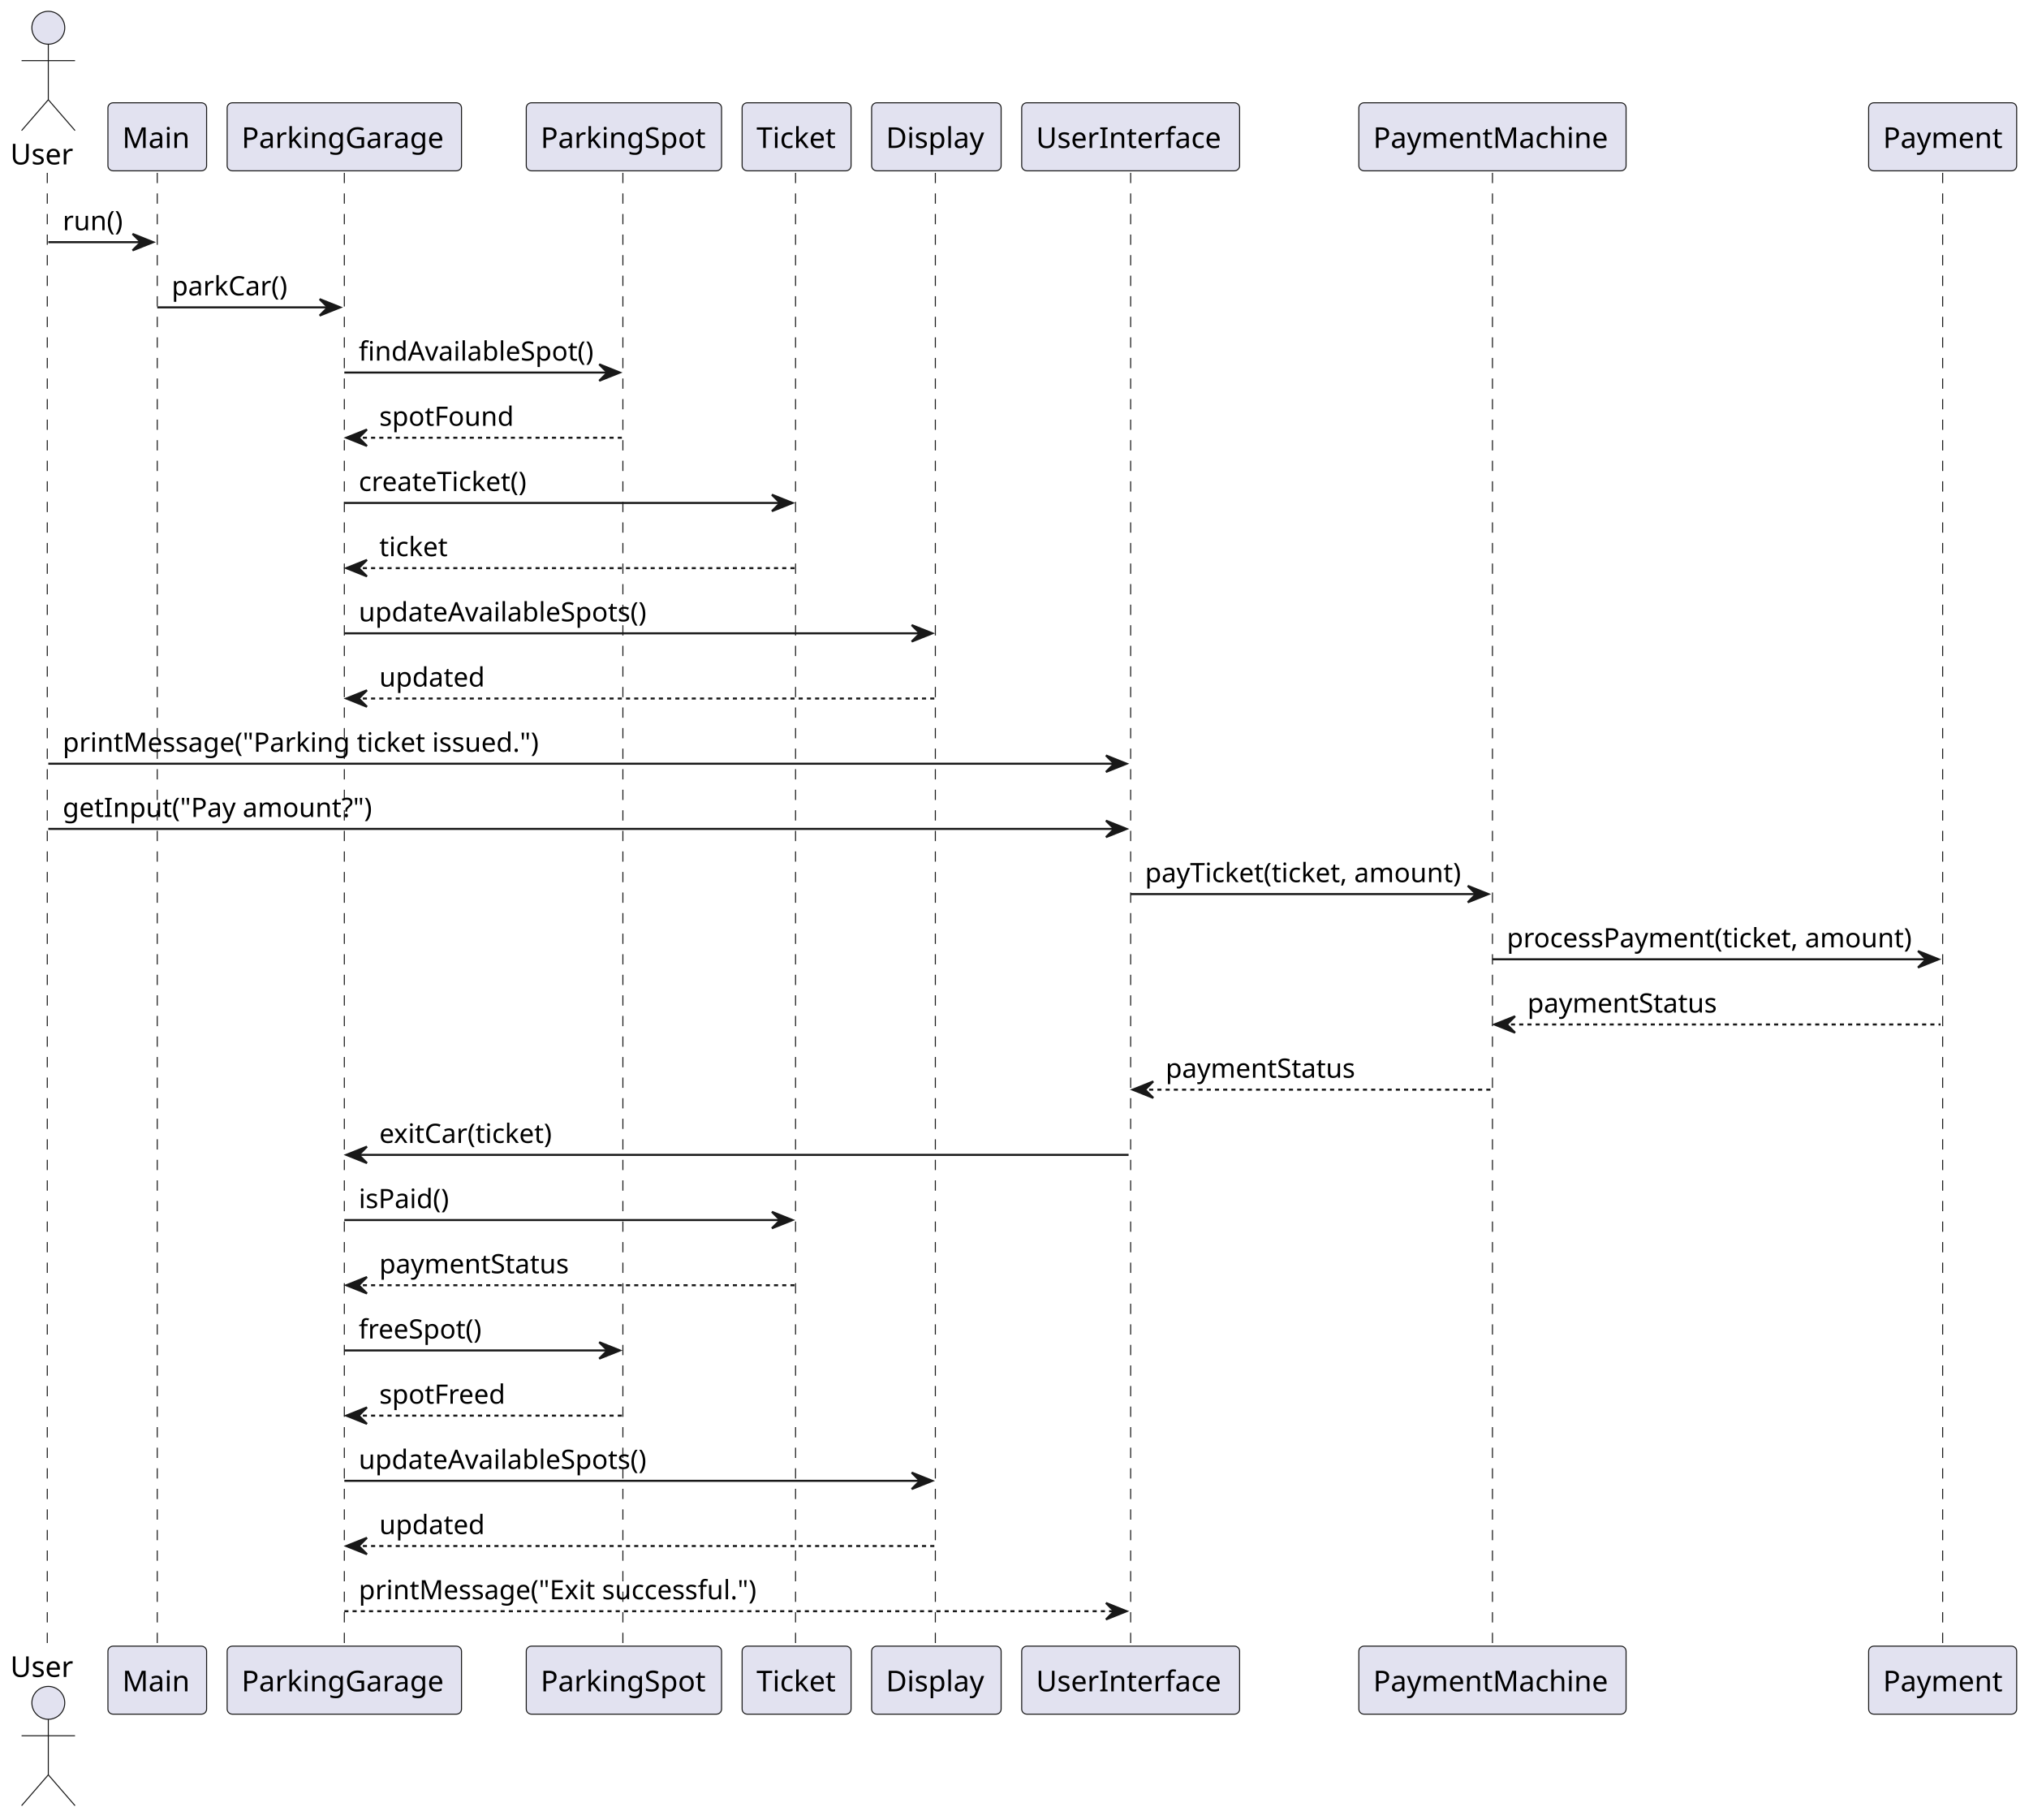
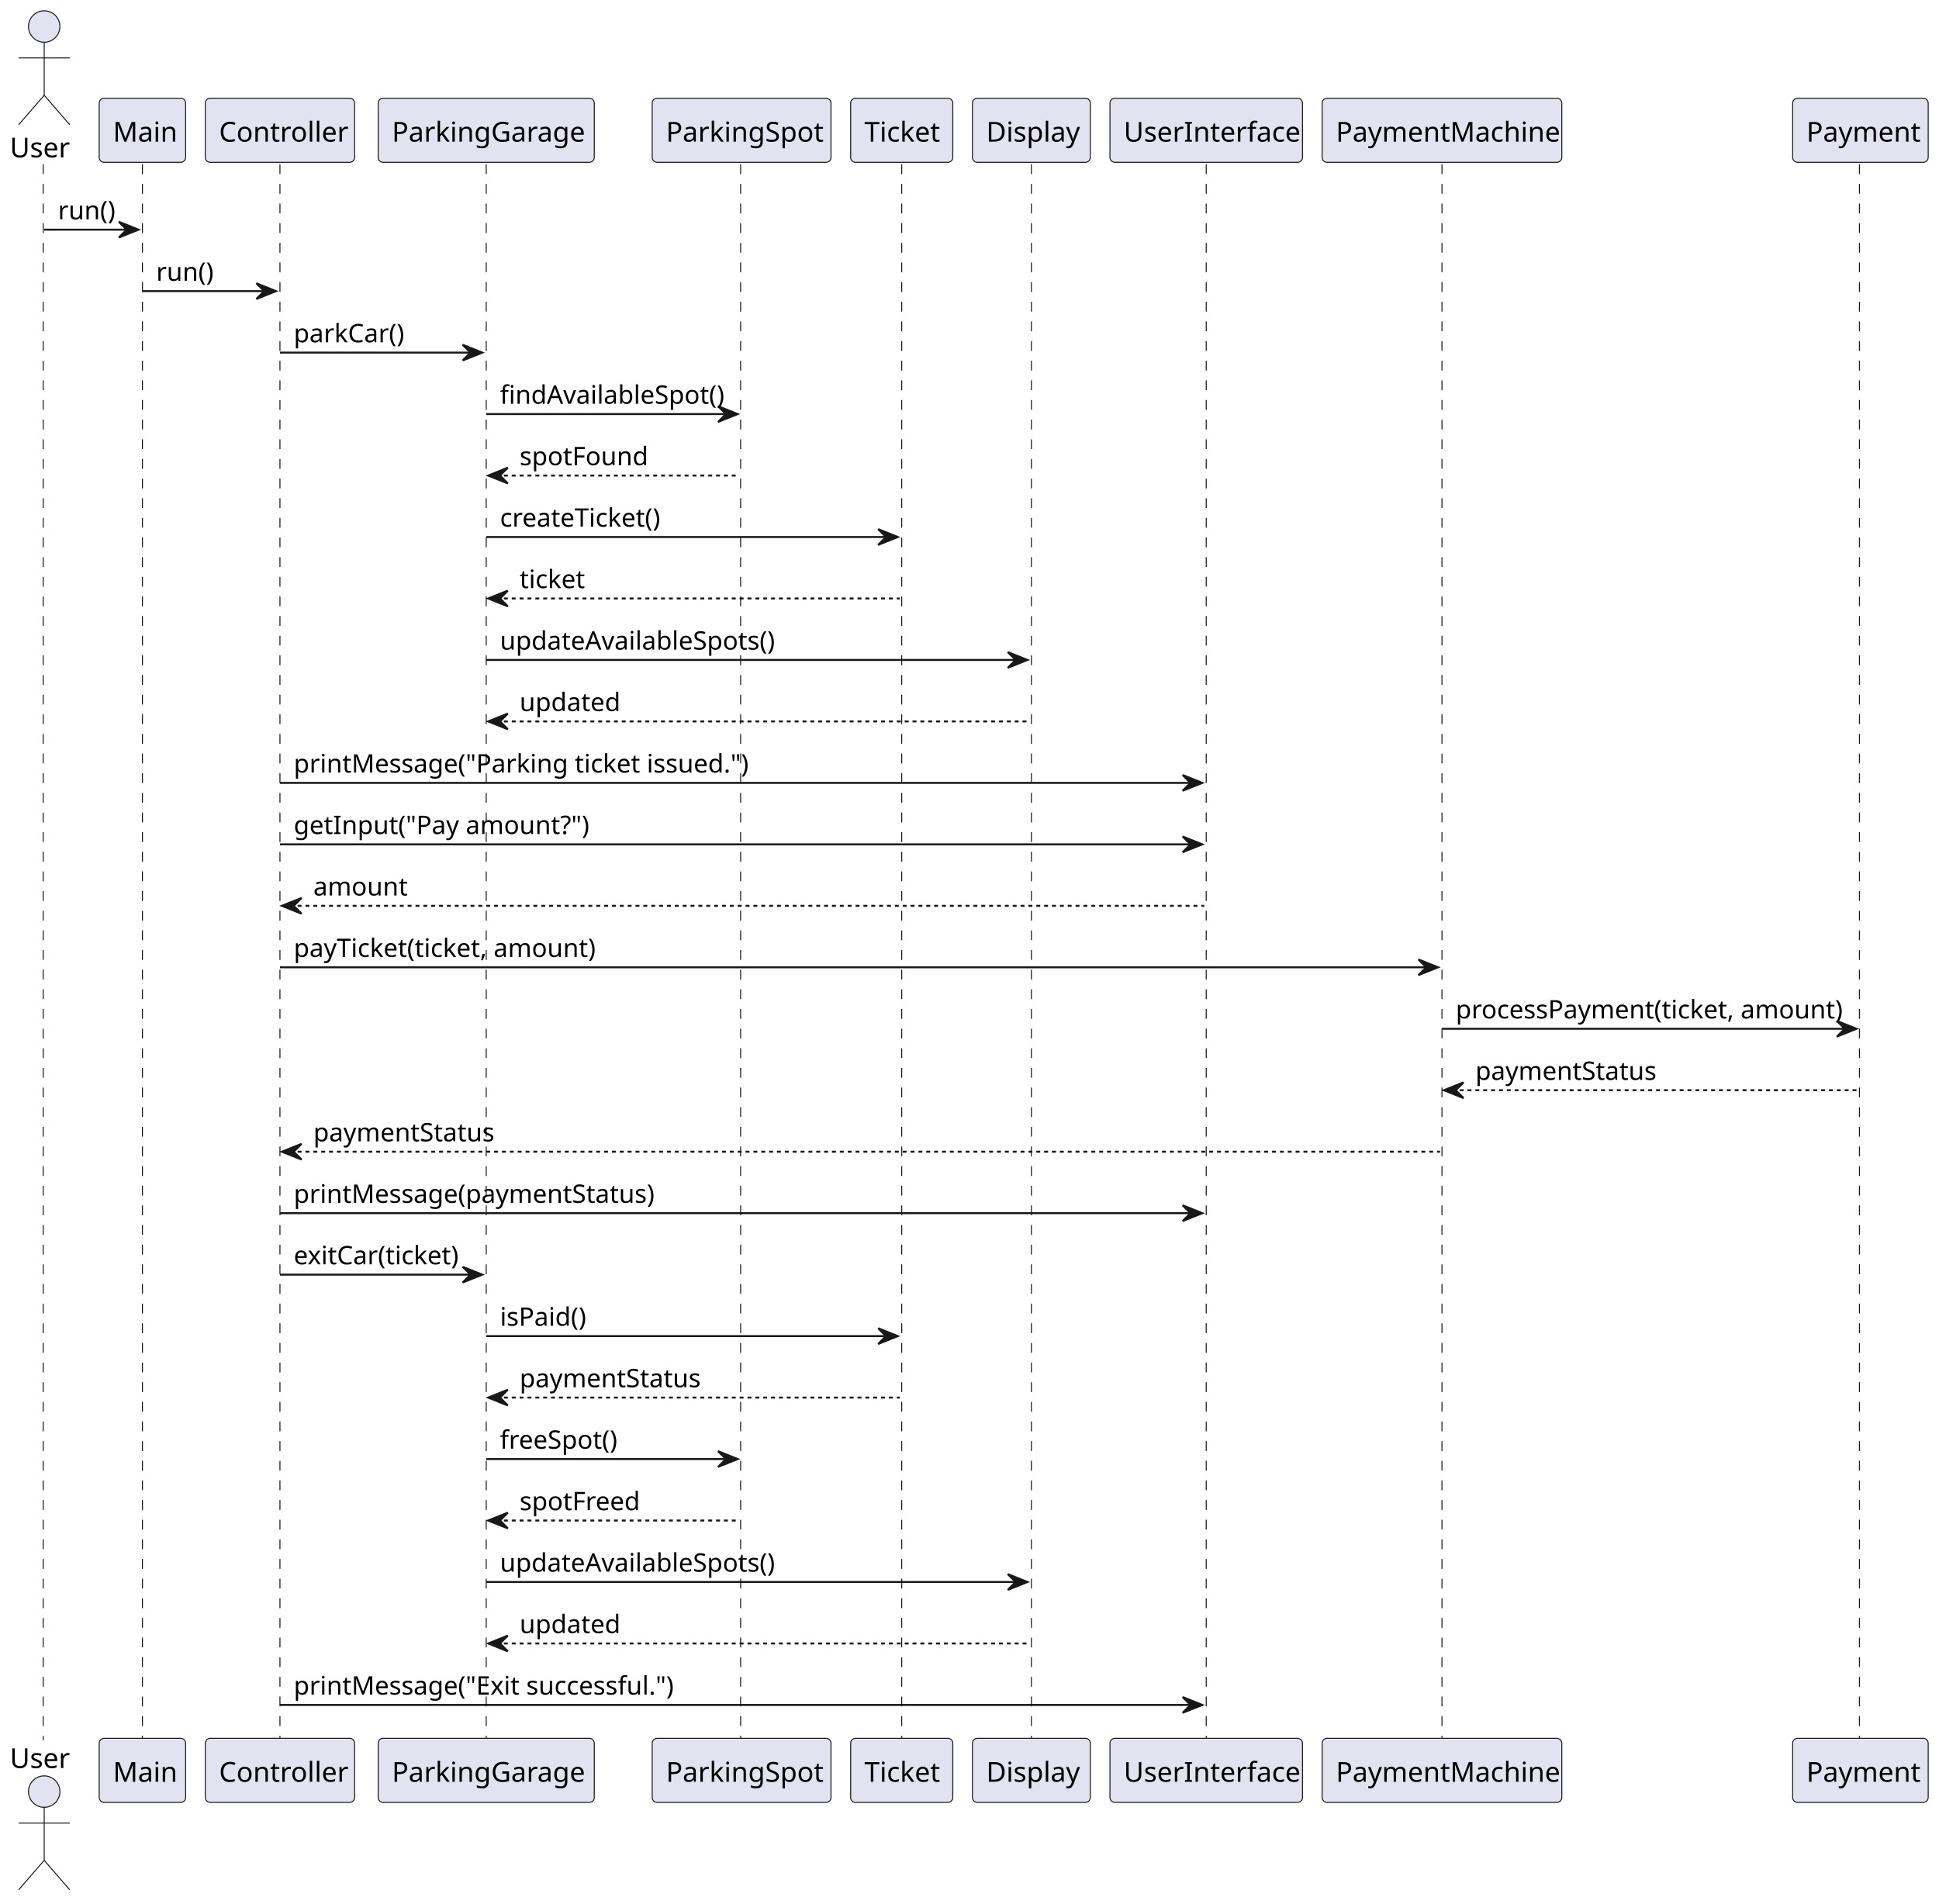
- <svg xmlns="http://www.w3.org/2000/svg" contentStyleType="text/css" height="885px" preserveAspectRatio="none" style="width:987px;height:885px;background:#FFFFFF;" version="1.1" viewBox="0 0 987 885" width="987px" zoomAndPan="magnify">
+ <svg xmlns="http://www.w3.org/2000/svg" contentStyleType="text/css" height="969px" preserveAspectRatio="none" style="width:987px;height:969px;background:#FFFFFF;" version="1.1" viewBox="0 0 987 969" width="987px" zoomAndPan="magnify">
  <defs />
  <g>
-     <line style="stroke:#181818;stroke-width:0.5;stroke-dasharray:5.0,5.0;" x1="23" x2="23" y1="84.068" y2="801.6" />
-     <line style="stroke:#181818;stroke-width:0.5;stroke-dasharray:5.0,5.0;" x1="76.5" x2="76.5" y1="84.068" y2="801.6" />
-     <line style="stroke:#181818;stroke-width:0.5;stroke-dasharray:5.0,5.0;" x1="167.5" x2="167.5" y1="84.068" y2="801.6" />
-     <line style="stroke:#181818;stroke-width:0.5;stroke-dasharray:5.0,5.0;" x1="303" x2="303" y1="84.068" y2="801.6" />
-     <line style="stroke:#181818;stroke-width:0.5;stroke-dasharray:5.0,5.0;" x1="387" x2="387" y1="84.068" y2="801.6" />
-     <line style="stroke:#181818;stroke-width:0.5;stroke-dasharray:5.0,5.0;" x1="455" x2="455" y1="84.068" y2="801.6" />
-     <line style="stroke:#181818;stroke-width:0.5;stroke-dasharray:5.0,5.0;" x1="550" x2="550" y1="84.068" y2="801.6" />
-     <line style="stroke:#181818;stroke-width:0.5;stroke-dasharray:5.0,5.0;" x1="726" x2="726" y1="84.068" y2="801.6" />
-     <line style="stroke:#181818;stroke-width:0.5;stroke-dasharray:5.0,5.0;" x1="945" x2="945" y1="84.068" y2="801.6" />
-     <text fill="#000000" font-family="sans-serif" font-size="14" lengthAdjust="spacing" textLength="31" x="5" y="79.966">User</text>
-     <ellipse cx="23.5" cy="13.5" fill="#E2E2F0" rx="8" ry="8" style="stroke:#181818;stroke-width:0.5;" />
-     <path d="M23.5,21.5 L23.5,48.5 M10.5,29.5 L36.5,29.5 M23.5,48.5 L10.5,63.5 M23.5,48.5 L36.5,63.5 " fill="none" style="stroke:#181818;stroke-width:0.5;" />
-     <text fill="#000000" font-family="sans-serif" font-size="14" lengthAdjust="spacing" textLength="31" x="5" y="815.566">User</text>
-     <ellipse cx="23.5" cy="828.168" fill="#E2E2F0" rx="8" ry="8" style="stroke:#181818;stroke-width:0.5;" />
-     <path d="M23.5,836.168 L23.5,863.168 M10.5,844.168 L36.5,844.168 M23.5,863.168 L10.5,878.168 M23.5,863.168 L36.5,878.168 " fill="none" style="stroke:#181818;stroke-width:0.5;" />
-     <rect fill="#E2E2F0" height="33.068" rx="2.5" ry="2.5" style="stroke:#181818;stroke-width:0.5;" width="48" x="52.5" y="50" />
-     <text fill="#000000" font-family="sans-serif" font-size="14" lengthAdjust="spacing" textLength="34" x="59.5" y="71.966">Main</text>
-     <rect fill="#E2E2F0" height="33.068" rx="2.5" ry="2.5" style="stroke:#181818;stroke-width:0.5;" width="48" x="52.5" y="800.6" />
-     <text fill="#000000" font-family="sans-serif" font-size="14" lengthAdjust="spacing" textLength="34" x="59.5" y="822.566">Main</text>
-     <rect fill="#E2E2F0" height="33.068" rx="2.5" ry="2.5" style="stroke:#181818;stroke-width:0.5;" width="114" x="110.5" y="50" />
-     <text fill="#000000" font-family="sans-serif" font-size="14" lengthAdjust="spacing" textLength="100" x="117.5" y="71.966">ParkingGarage</text>
-     <rect fill="#E2E2F0" height="33.068" rx="2.5" ry="2.5" style="stroke:#181818;stroke-width:0.5;" width="114" x="110.5" y="800.6" />
-     <text fill="#000000" font-family="sans-serif" font-size="14" lengthAdjust="spacing" textLength="100" x="117.5" y="822.566">ParkingGarage</text>
-     <rect fill="#E2E2F0" height="33.068" rx="2.5" ry="2.5" style="stroke:#181818;stroke-width:0.5;" width="95" x="256" y="50" />
-     <text fill="#000000" font-family="sans-serif" font-size="14" lengthAdjust="spacing" textLength="81" x="263" y="71.966">ParkingSpot</text>
-     <rect fill="#E2E2F0" height="33.068" rx="2.5" ry="2.5" style="stroke:#181818;stroke-width:0.5;" width="95" x="256" y="800.6" />
-     <text fill="#000000" font-family="sans-serif" font-size="14" lengthAdjust="spacing" textLength="81" x="263" y="822.566">ParkingSpot</text>
-     <rect fill="#E2E2F0" height="33.068" rx="2.5" ry="2.5" style="stroke:#181818;stroke-width:0.5;" width="53" x="361" y="50" />
-     <text fill="#000000" font-family="sans-serif" font-size="14" lengthAdjust="spacing" textLength="39" x="368" y="71.966">Ticket</text>
-     <rect fill="#E2E2F0" height="33.068" rx="2.5" ry="2.5" style="stroke:#181818;stroke-width:0.5;" width="53" x="361" y="800.6" />
-     <text fill="#000000" font-family="sans-serif" font-size="14" lengthAdjust="spacing" textLength="39" x="368" y="822.566">Ticket</text>
-     <rect fill="#E2E2F0" height="33.068" rx="2.5" ry="2.5" style="stroke:#181818;stroke-width:0.5;" width="63" x="424" y="50" />
-     <text fill="#000000" font-family="sans-serif" font-size="14" lengthAdjust="spacing" textLength="49" x="431" y="71.966">Display</text>
-     <rect fill="#E2E2F0" height="33.068" rx="2.5" ry="2.5" style="stroke:#181818;stroke-width:0.5;" width="63" x="424" y="800.6" />
-     <text fill="#000000" font-family="sans-serif" font-size="14" lengthAdjust="spacing" textLength="49" x="431" y="822.566">Display</text>
-     <rect fill="#E2E2F0" height="33.068" rx="2.5" ry="2.5" style="stroke:#181818;stroke-width:0.5;" width="106" x="497" y="50" />
-     <text fill="#000000" font-family="sans-serif" font-size="14" lengthAdjust="spacing" textLength="92" x="504" y="71.966">UserInterface</text>
-     <rect fill="#E2E2F0" height="33.068" rx="2.5" ry="2.5" style="stroke:#181818;stroke-width:0.5;" width="106" x="497" y="800.6" />
-     <text fill="#000000" font-family="sans-serif" font-size="14" lengthAdjust="spacing" textLength="92" x="504" y="822.566">UserInterface</text>
-     <rect fill="#E2E2F0" height="33.068" rx="2.5" ry="2.5" style="stroke:#181818;stroke-width:0.5;" width="130" x="661" y="50" />
-     <text fill="#000000" font-family="sans-serif" font-size="14" lengthAdjust="spacing" textLength="116" x="668" y="71.966">PaymentMachine</text>
-     <rect fill="#E2E2F0" height="33.068" rx="2.5" ry="2.5" style="stroke:#181818;stroke-width:0.5;" width="130" x="661" y="800.6" />
-     <text fill="#000000" font-family="sans-serif" font-size="14" lengthAdjust="spacing" textLength="116" x="668" y="822.566">PaymentMachine</text>
-     <rect fill="#E2E2F0" height="33.068" rx="2.5" ry="2.5" style="stroke:#181818;stroke-width:0.5;" width="72" x="909" y="50" />
-     <text fill="#000000" font-family="sans-serif" font-size="14" lengthAdjust="spacing" textLength="58" x="916" y="71.966">Payment</text>
-     <rect fill="#E2E2F0" height="33.068" rx="2.5" ry="2.5" style="stroke:#181818;stroke-width:0.5;" width="72" x="909" y="800.6" />
-     <text fill="#000000" font-family="sans-serif" font-size="14" lengthAdjust="spacing" textLength="58" x="916" y="822.566">Payment</text>
-     <polygon fill="#181818" points="64.5,113.774,74.5,117.774,64.5,121.774,68.5,117.774" style="stroke:#181818;stroke-width:1.0;" />
-     <line style="stroke:#181818;stroke-width:1.0;" x1="23.5" x2="70.5" y1="117.774" y2="117.774" />
-     <text fill="#000000" font-family="sans-serif" font-size="13" lengthAdjust="spacing" textLength="29" x="30.5" y="111.965">run()</text>
-     <polygon fill="#181818" points="155.5,145.48,165.5,149.48,155.5,153.48,159.5,149.48" style="stroke:#181818;stroke-width:1.0;" />
-     <line style="stroke:#181818;stroke-width:1.0;" x1="76.5" x2="161.5" y1="149.48" y2="149.48" />
-     <text fill="#000000" font-family="sans-serif" font-size="13" lengthAdjust="spacing" textLength="55" x="83.5" y="143.671">parkCar()</text>
-     <polygon fill="#181818" points="291.5,177.186,301.5,181.186,291.5,185.186,295.5,181.186" style="stroke:#181818;stroke-width:1.0;" />
-     <line style="stroke:#181818;stroke-width:1.0;" x1="167.5" x2="297.5" y1="181.186" y2="181.186" />
-     <text fill="#000000" font-family="sans-serif" font-size="13" lengthAdjust="spacing" textLength="112" x="174.5" y="175.377">findAvailableSpot()</text>
-     <polygon fill="#181818" points="178.5,208.892,168.5,212.892,178.5,216.892,174.5,212.892" style="stroke:#181818;stroke-width:1.0;" />
-     <line style="stroke:#181818;stroke-width:1.0;stroke-dasharray:2.0,2.0;" x1="172.5" x2="302.5" y1="212.892" y2="212.892" />
-     <text fill="#000000" font-family="sans-serif" font-size="13" lengthAdjust="spacing" textLength="66" x="184.5" y="207.083">spotFound</text>
-     <polygon fill="#181818" points="375.5,240.598,385.5,244.598,375.5,248.598,379.5,244.598" style="stroke:#181818;stroke-width:1.0;" />
-     <line style="stroke:#181818;stroke-width:1.0;" x1="167.5" x2="381.5" y1="244.598" y2="244.598" />
-     <text fill="#000000" font-family="sans-serif" font-size="13" lengthAdjust="spacing" textLength="80" x="174.5" y="238.789">createTicket()</text>
-     <polygon fill="#181818" points="178.5,272.304,168.5,276.304,178.5,280.304,174.5,276.304" style="stroke:#181818;stroke-width:1.0;" />
-     <line style="stroke:#181818;stroke-width:1.0;stroke-dasharray:2.0,2.0;" x1="172.5" x2="386.5" y1="276.304" y2="276.304" />
-     <text fill="#000000" font-family="sans-serif" font-size="13" lengthAdjust="spacing" textLength="33" x="184.5" y="270.495">ticket</text>
-     <polygon fill="#181818" points="443.5,304.01,453.5,308.01,443.5,312.01,447.5,308.01" style="stroke:#181818;stroke-width:1.0;" />
-     <line style="stroke:#181818;stroke-width:1.0;" x1="167.5" x2="449.5" y1="308.01" y2="308.01" />
-     <text fill="#000000" font-family="sans-serif" font-size="13" lengthAdjust="spacing" textLength="138" x="174.5" y="302.201">updateAvailableSpots()</text>
-     <polygon fill="#181818" points="178.5,335.716,168.5,339.716,178.5,343.716,174.5,339.716" style="stroke:#181818;stroke-width:1.0;" />
-     <line style="stroke:#181818;stroke-width:1.0;stroke-dasharray:2.0,2.0;" x1="172.5" x2="454.5" y1="339.716" y2="339.716" />
-     <text fill="#000000" font-family="sans-serif" font-size="13" lengthAdjust="spacing" textLength="51" x="184.5" y="333.907">updated</text>
-     <polygon fill="#181818" points="538,367.422,548,371.422,538,375.422,542,371.422" style="stroke:#181818;stroke-width:1.0;" />
-     <line style="stroke:#181818;stroke-width:1.0;" x1="23.5" x2="544" y1="371.422" y2="371.422" />
-     <text fill="#000000" font-family="sans-serif" font-size="13" lengthAdjust="spacing" textLength="226" x="30.5" y="365.613">printMessage("Parking ticket issued.")</text>
-     <polygon fill="#181818" points="538,399.128,548,403.128,538,407.128,542,403.128" style="stroke:#181818;stroke-width:1.0;" />
-     <line style="stroke:#181818;stroke-width:1.0;" x1="23.5" x2="544" y1="403.128" y2="403.128" />
-     <text fill="#000000" font-family="sans-serif" font-size="13" lengthAdjust="spacing" textLength="150" x="30.5" y="397.319">getInput("Pay amount?")</text>
-     <polygon fill="#181818" points="714,430.834,724,434.834,714,438.834,718,434.834" style="stroke:#181818;stroke-width:1.0;" />
-     <line style="stroke:#181818;stroke-width:1.0;" x1="550" x2="720" y1="434.834" y2="434.834" />
-     <text fill="#000000" font-family="sans-serif" font-size="13" lengthAdjust="spacing" textLength="152" x="557" y="429.025">payTicket(ticket, amount)</text>
-     <polygon fill="#181818" points="933,462.54,943,466.54,933,470.54,937,466.54" style="stroke:#181818;stroke-width:1.0;" />
-     <line style="stroke:#181818;stroke-width:1.0;" x1="726" x2="939" y1="466.54" y2="466.54" />
-     <text fill="#000000" font-family="sans-serif" font-size="13" lengthAdjust="spacing" textLength="195" x="733" y="460.731">processPayment(ticket, amount)</text>
-     <polygon fill="#181818" points="737,494.246,727,498.246,737,502.246,733,498.246" style="stroke:#181818;stroke-width:1.0;" />
-     <line style="stroke:#181818;stroke-width:1.0;stroke-dasharray:2.0,2.0;" x1="731" x2="944" y1="498.246" y2="498.246" />
-     <text fill="#000000" font-family="sans-serif" font-size="13" lengthAdjust="spacing" textLength="92" x="743" y="492.437">paymentStatus</text>
-     <polygon fill="#181818" points="561,525.952,551,529.952,561,533.952,557,529.952" style="stroke:#181818;stroke-width:1.0;" />
-     <line style="stroke:#181818;stroke-width:1.0;stroke-dasharray:2.0,2.0;" x1="555" x2="725" y1="529.952" y2="529.952" />
-     <text fill="#000000" font-family="sans-serif" font-size="13" lengthAdjust="spacing" textLength="92" x="567" y="524.143">paymentStatus</text>
-     <polygon fill="#181818" points="178.5,557.658,168.5,561.658,178.5,565.658,174.5,561.658" style="stroke:#181818;stroke-width:1.0;" />
-     <line style="stroke:#181818;stroke-width:1.0;" x1="172.5" x2="549" y1="561.658" y2="561.658" />
-     <text fill="#000000" font-family="sans-serif" font-size="13" lengthAdjust="spacing" textLength="83" x="184.5" y="555.849">exitCar(ticket)</text>
-     <polygon fill="#181818" points="375.5,589.364,385.5,593.364,375.5,597.364,379.5,593.364" style="stroke:#181818;stroke-width:1.0;" />
-     <line style="stroke:#181818;stroke-width:1.0;" x1="167.5" x2="381.5" y1="593.364" y2="593.364" />
-     <text fill="#000000" font-family="sans-serif" font-size="13" lengthAdjust="spacing" textLength="43" x="174.5" y="587.555">isPaid()</text>
-     <polygon fill="#181818" points="178.5,621.07,168.5,625.07,178.5,629.07,174.5,625.07" style="stroke:#181818;stroke-width:1.0;" />
-     <line style="stroke:#181818;stroke-width:1.0;stroke-dasharray:2.0,2.0;" x1="172.5" x2="386.5" y1="625.07" y2="625.07" />
-     <text fill="#000000" font-family="sans-serif" font-size="13" lengthAdjust="spacing" textLength="92" x="184.5" y="619.261">paymentStatus</text>
-     <polygon fill="#181818" points="291.5,652.776,301.5,656.776,291.5,660.776,295.5,656.776" style="stroke:#181818;stroke-width:1.0;" />
-     <line style="stroke:#181818;stroke-width:1.0;" x1="167.5" x2="297.5" y1="656.776" y2="656.776" />
-     <text fill="#000000" font-family="sans-serif" font-size="13" lengthAdjust="spacing" textLength="59" x="174.5" y="650.967">freeSpot()</text>
-     <polygon fill="#181818" points="178.5,684.482,168.5,688.482,178.5,692.482,174.5,688.482" style="stroke:#181818;stroke-width:1.0;" />
-     <line style="stroke:#181818;stroke-width:1.0;stroke-dasharray:2.0,2.0;" x1="172.5" x2="302.5" y1="688.482" y2="688.482" />
-     <text fill="#000000" font-family="sans-serif" font-size="13" lengthAdjust="spacing" textLength="61" x="184.5" y="682.673">spotFreed</text>
-     <polygon fill="#181818" points="443.5,716.188,453.5,720.188,443.5,724.188,447.5,720.188" style="stroke:#181818;stroke-width:1.0;" />
-     <line style="stroke:#181818;stroke-width:1.0;" x1="167.5" x2="449.5" y1="720.188" y2="720.188" />
-     <text fill="#000000" font-family="sans-serif" font-size="13" lengthAdjust="spacing" textLength="138" x="174.5" y="714.379">updateAvailableSpots()</text>
-     <polygon fill="#181818" points="178.5,747.894,168.5,751.894,178.5,755.894,174.5,751.894" style="stroke:#181818;stroke-width:1.0;" />
-     <line style="stroke:#181818;stroke-width:1.0;stroke-dasharray:2.0,2.0;" x1="172.5" x2="454.5" y1="751.894" y2="751.894" />
-     <text fill="#000000" font-family="sans-serif" font-size="13" lengthAdjust="spacing" textLength="51" x="184.5" y="746.085">updated</text>
-     <polygon fill="#181818" points="538,779.6,548,783.6,538,787.6,542,783.6" style="stroke:#181818;stroke-width:1.0;" />
-     <line style="stroke:#181818;stroke-width:1.0;stroke-dasharray:2.0,2.0;" x1="167.5" x2="544" y1="783.6" y2="783.6" />
-     <text fill="#000000" font-family="sans-serif" font-size="13" lengthAdjust="spacing" textLength="188" x="174.5" y="777.791">printMessage("Exit successful.")</text>
+     <line style="stroke:#181818;stroke-width:0.5;stroke-dasharray:5.0,5.0;" x1="22" x2="22" y1="83.621" y2="885.896" />
+     <line style="stroke:#181818;stroke-width:0.5;stroke-dasharray:5.0,5.0;" x1="72.5" x2="72.5" y1="83.621" y2="885.896" />
+     <line style="stroke:#181818;stroke-width:0.5;stroke-dasharray:5.0,5.0;" x1="142.5" x2="142.5" y1="83.621" y2="885.896" />
+     <line style="stroke:#181818;stroke-width:0.5;stroke-dasharray:5.0,5.0;" x1="247.5" x2="247.5" y1="83.621" y2="885.896" />
+     <line style="stroke:#181818;stroke-width:0.5;stroke-dasharray:5.0,5.0;" x1="377" x2="377" y1="83.621" y2="885.896" />
+     <line style="stroke:#181818;stroke-width:0.5;stroke-dasharray:5.0,5.0;" x1="459" x2="459" y1="83.621" y2="885.896" />
+     <line style="stroke:#181818;stroke-width:0.5;stroke-dasharray:5.0,5.0;" x1="525" x2="525" y1="83.621" y2="885.896" />
+     <line style="stroke:#181818;stroke-width:0.5;stroke-dasharray:5.0,5.0;" x1="614" x2="614" y1="83.621" y2="885.896" />
+     <line style="stroke:#181818;stroke-width:0.5;stroke-dasharray:5.0,5.0;" x1="734" x2="734" y1="83.621" y2="885.896" />
+     <line style="stroke:#181818;stroke-width:0.5;stroke-dasharray:5.0,5.0;" x1="946.5" x2="946.5" y1="83.621" y2="885.896" />
+     <text fill="#000000" font-family="sans-serif" font-size="14" lengthAdjust="spacing" textLength="29" x="5" y="80.107">User</text>
+     <ellipse cx="22.5" cy="13.5" fill="#E2E2F0" rx="8" ry="8" style="stroke:#181818;stroke-width:0.5;" />
+     <path d="M22.5,21.5 L22.5,48.5 M9.5,29.5 L35.5,29.5 M22.5,48.5 L9.5,63.5 M22.5,48.5 L35.5,63.5 " fill="none" style="stroke:#181818;stroke-width:0.5;" />
+     <text fill="#000000" font-family="sans-serif" font-size="14" lengthAdjust="spacing" textLength="29" x="5" y="900.004">User</text>
+     <ellipse cx="22.5" cy="912.018" fill="#E2E2F0" rx="8" ry="8" style="stroke:#181818;stroke-width:0.5;" />
+     <path d="M22.5,920.018 L22.5,947.018 M9.5,928.018 L35.5,928.018 M22.5,947.018 L9.5,962.018 M22.5,947.018 L35.5,962.018 " fill="none" style="stroke:#181818;stroke-width:0.5;" />
+     <rect fill="#E2E2F0" height="32.621" rx="2.5" ry="2.5" style="stroke:#181818;stroke-width:0.5;" width="44" x="50.5" y="50" />
+     <text fill="#000000" font-family="sans-serif" font-size="14" lengthAdjust="spacing" textLength="30" x="57.5" y="72.107">Main</text>
+     <rect fill="#E2E2F0" height="32.621" rx="2.5" ry="2.5" style="stroke:#181818;stroke-width:0.5;" width="44" x="50.5" y="884.896" />
+     <text fill="#000000" font-family="sans-serif" font-size="14" lengthAdjust="spacing" textLength="30" x="57.5" y="907.004">Main</text>
+     <rect fill="#E2E2F0" height="32.621" rx="2.5" ry="2.5" style="stroke:#181818;stroke-width:0.5;" width="76" x="104.5" y="50" />
+     <text fill="#000000" font-family="sans-serif" font-size="14" lengthAdjust="spacing" textLength="62" x="111.5" y="72.107">Controller</text>
+     <rect fill="#E2E2F0" height="32.621" rx="2.5" ry="2.5" style="stroke:#181818;stroke-width:0.5;" width="76" x="104.5" y="884.896" />
+     <text fill="#000000" font-family="sans-serif" font-size="14" lengthAdjust="spacing" textLength="62" x="111.5" y="907.004">Controller</text>
+     <rect fill="#E2E2F0" height="32.621" rx="2.5" ry="2.5" style="stroke:#181818;stroke-width:0.5;" width="110" x="192.5" y="50" />
+     <text fill="#000000" font-family="sans-serif" font-size="14" lengthAdjust="spacing" textLength="96" x="199.5" y="72.107">ParkingGarage</text>
+     <rect fill="#E2E2F0" height="32.621" rx="2.5" ry="2.5" style="stroke:#181818;stroke-width:0.5;" width="110" x="192.5" y="884.896" />
+     <text fill="#000000" font-family="sans-serif" font-size="14" lengthAdjust="spacing" textLength="96" x="199.5" y="907.004">ParkingGarage</text>
+     <rect fill="#E2E2F0" height="32.621" rx="2.5" ry="2.5" style="stroke:#181818;stroke-width:0.5;" width="91" x="332" y="50" />
+     <text fill="#000000" font-family="sans-serif" font-size="14" lengthAdjust="spacing" textLength="77" x="339" y="72.107">ParkingSpot</text>
+     <rect fill="#E2E2F0" height="32.621" rx="2.5" ry="2.5" style="stroke:#181818;stroke-width:0.5;" width="91" x="332" y="884.896" />
+     <text fill="#000000" font-family="sans-serif" font-size="14" lengthAdjust="spacing" textLength="77" x="339" y="907.004">ParkingSpot</text>
+     <rect fill="#E2E2F0" height="32.621" rx="2.5" ry="2.5" style="stroke:#181818;stroke-width:0.5;" width="52" x="433" y="50" />
+     <text fill="#000000" font-family="sans-serif" font-size="14" lengthAdjust="spacing" textLength="38" x="440" y="72.107">Ticket</text>
+     <rect fill="#E2E2F0" height="32.621" rx="2.5" ry="2.5" style="stroke:#181818;stroke-width:0.5;" width="52" x="433" y="884.896" />
+     <text fill="#000000" font-family="sans-serif" font-size="14" lengthAdjust="spacing" textLength="38" x="440" y="907.004">Ticket</text>
+     <rect fill="#E2E2F0" height="32.621" rx="2.5" ry="2.5" style="stroke:#181818;stroke-width:0.5;" width="60" x="495" y="50" />
+     <text fill="#000000" font-family="sans-serif" font-size="14" lengthAdjust="spacing" textLength="46" x="502" y="72.107">Display</text>
+     <rect fill="#E2E2F0" height="32.621" rx="2.5" ry="2.5" style="stroke:#181818;stroke-width:0.5;" width="60" x="495" y="884.896" />
+     <text fill="#000000" font-family="sans-serif" font-size="14" lengthAdjust="spacing" textLength="46" x="502" y="907.004">Display</text>
+     <rect fill="#E2E2F0" height="32.621" rx="2.5" ry="2.5" style="stroke:#181818;stroke-width:0.5;" width="98" x="565" y="50" />
+     <text fill="#000000" font-family="sans-serif" font-size="14" lengthAdjust="spacing" textLength="84" x="572" y="72.107">UserInterface</text>
+     <rect fill="#E2E2F0" height="32.621" rx="2.5" ry="2.5" style="stroke:#181818;stroke-width:0.5;" width="98" x="565" y="884.896" />
+     <text fill="#000000" font-family="sans-serif" font-size="14" lengthAdjust="spacing" textLength="84" x="572" y="907.004">UserInterface</text>
+     <rect fill="#E2E2F0" height="32.621" rx="2.5" ry="2.5" style="stroke:#181818;stroke-width:0.5;" width="122" x="673" y="50" />
+     <text fill="#000000" font-family="sans-serif" font-size="14" lengthAdjust="spacing" textLength="108" x="680" y="72.107">PaymentMachine</text>
+     <rect fill="#E2E2F0" height="32.621" rx="2.5" ry="2.5" style="stroke:#181818;stroke-width:0.5;" width="122" x="673" y="884.896" />
+     <text fill="#000000" font-family="sans-serif" font-size="14" lengthAdjust="spacing" textLength="108" x="680" y="907.004">PaymentMachine</text>
+     <rect fill="#E2E2F0" height="32.621" rx="2.5" ry="2.5" style="stroke:#181818;stroke-width:0.5;" width="69" x="912.5" y="50" />
+     <text fill="#000000" font-family="sans-serif" font-size="14" lengthAdjust="spacing" textLength="55" x="919.5" y="72.107">Payment</text>
+     <rect fill="#E2E2F0" height="32.621" rx="2.5" ry="2.5" style="stroke:#181818;stroke-width:0.5;" width="69" x="912.5" y="884.896" />
+     <text fill="#000000" font-family="sans-serif" font-size="14" lengthAdjust="spacing" textLength="55" x="919.5" y="907.004">Payment</text>
+     <polygon fill="#181818" points="60.5,112.912,70.5,116.912,60.5,120.912,64.5,116.912" style="stroke:#181818;stroke-width:1.0;" />
+     <line style="stroke:#181818;stroke-width:1.0;" x1="22.5" x2="66.5" y1="116.912" y2="116.912" />
+     <text fill="#000000" font-family="sans-serif" font-size="13" lengthAdjust="spacing" textLength="26" x="29.5" y="111.649">run()</text>
+     <polygon fill="#181818" points="130.5,144.203,140.5,148.203,130.5,152.203,134.5,148.203" style="stroke:#181818;stroke-width:1.0;" />
+     <line style="stroke:#181818;stroke-width:1.0;" x1="72.5" x2="136.5" y1="148.203" y2="148.203" />
+     <text fill="#000000" font-family="sans-serif" font-size="13" lengthAdjust="spacing" textLength="26" x="79.5" y="142.94">run()</text>
+     <polygon fill="#181818" points="235.5,175.494,245.5,179.494,235.5,183.494,239.5,179.494" style="stroke:#181818;stroke-width:1.0;" />
+     <line style="stroke:#181818;stroke-width:1.0;" x1="142.5" x2="241.5" y1="179.494" y2="179.494" />
+     <text fill="#000000" font-family="sans-serif" font-size="13" lengthAdjust="spacing" textLength="53" x="149.5" y="174.231">parkCar()</text>
+     <polygon fill="#181818" points="365.5,206.785,375.5,210.785,365.5,214.785,369.5,210.785" style="stroke:#181818;stroke-width:1.0;" />
+     <line style="stroke:#181818;stroke-width:1.0;" x1="247.5" x2="371.5" y1="210.785" y2="210.785" />
+     <text fill="#000000" font-family="sans-serif" font-size="13" lengthAdjust="spacing" textLength="106" x="254.5" y="205.523">findAvailableSpot()</text>
+     <polygon fill="#181818" points="258.5,238.076,248.5,242.076,258.5,246.076,254.5,242.076" style="stroke:#181818;stroke-width:1.0;" />
+     <line style="stroke:#181818;stroke-width:1.0;stroke-dasharray:2.0,2.0;" x1="252.5" x2="376.5" y1="242.076" y2="242.076" />
+     <text fill="#000000" font-family="sans-serif" font-size="13" lengthAdjust="spacing" textLength="61" x="264.5" y="236.814">spotFound</text>
+     <polygon fill="#181818" points="447,269.367,457,273.367,447,277.367,451,273.367" style="stroke:#181818;stroke-width:1.0;" />
+     <line style="stroke:#181818;stroke-width:1.0;" x1="247.5" x2="453" y1="273.367" y2="273.367" />
+     <text fill="#000000" font-family="sans-serif" font-size="13" lengthAdjust="spacing" textLength="79" x="254.5" y="268.104">createTicket()</text>
+     <polygon fill="#181818" points="258.5,300.658,248.5,304.658,258.5,308.658,254.5,304.658" style="stroke:#181818;stroke-width:1.0;" />
+     <line style="stroke:#181818;stroke-width:1.0;stroke-dasharray:2.0,2.0;" x1="252.5" x2="458" y1="304.658" y2="304.658" />
+     <text fill="#000000" font-family="sans-serif" font-size="13" lengthAdjust="spacing" textLength="32" x="264.5" y="299.396">ticket</text>
+     <polygon fill="#181818" points="513,331.949,523,335.949,513,339.949,517,335.949" style="stroke:#181818;stroke-width:1.0;" />
+     <line style="stroke:#181818;stroke-width:1.0;" x1="247.5" x2="519" y1="335.949" y2="335.949" />
+     <text fill="#000000" font-family="sans-serif" font-size="13" lengthAdjust="spacing" textLength="132" x="254.5" y="330.687">updateAvailableSpots()</text>
+     <polygon fill="#181818" points="258.5,363.24,248.5,367.24,258.5,371.24,254.5,367.24" style="stroke:#181818;stroke-width:1.0;" />
+     <line style="stroke:#181818;stroke-width:1.0;stroke-dasharray:2.0,2.0;" x1="252.5" x2="524" y1="367.24" y2="367.24" />
+     <text fill="#000000" font-family="sans-serif" font-size="13" lengthAdjust="spacing" textLength="46" x="264.5" y="361.978">updated</text>
+     <polygon fill="#181818" points="602,394.531,612,398.531,602,402.531,606,398.531" style="stroke:#181818;stroke-width:1.0;" />
+     <line style="stroke:#181818;stroke-width:1.0;" x1="142.5" x2="608" y1="398.531" y2="398.531" />
+     <text fill="#000000" font-family="sans-serif" font-size="13" lengthAdjust="spacing" textLength="222" x="149.5" y="393.269">printMessage("Parking ticket issued.")</text>
+     <polygon fill="#181818" points="602,425.822,612,429.822,602,433.822,606,429.822" style="stroke:#181818;stroke-width:1.0;" />
+     <line style="stroke:#181818;stroke-width:1.0;" x1="142.5" x2="608" y1="429.822" y2="429.822" />
+     <text fill="#000000" font-family="sans-serif" font-size="13" lengthAdjust="spacing" textLength="141" x="149.5" y="424.56">getInput("Pay amount?")</text>
+     <polygon fill="#181818" points="153.5,457.113,143.5,461.113,153.5,465.113,149.5,461.113" style="stroke:#181818;stroke-width:1.0;" />
+     <line style="stroke:#181818;stroke-width:1.0;stroke-dasharray:2.0,2.0;" x1="147.5" x2="613" y1="461.113" y2="461.113" />
+     <text fill="#000000" font-family="sans-serif" font-size="13" lengthAdjust="spacing" textLength="43" x="159.5" y="455.851">amount</text>
+     <polygon fill="#181818" points="722,488.404,732,492.404,722,496.404,726,492.404" style="stroke:#181818;stroke-width:1.0;" />
+     <line style="stroke:#181818;stroke-width:1.0;" x1="142.5" x2="728" y1="492.404" y2="492.404" />
+     <text fill="#000000" font-family="sans-serif" font-size="13" lengthAdjust="spacing" textLength="147" x="149.5" y="487.142">payTicket(ticket, amount)</text>
+     <polygon fill="#181818" points="935,519.695,945,523.695,935,527.695,939,523.695" style="stroke:#181818;stroke-width:1.0;" />
+     <line style="stroke:#181818;stroke-width:1.0;" x1="734" x2="941" y1="523.695" y2="523.695" />
+     <text fill="#000000" font-family="sans-serif" font-size="13" lengthAdjust="spacing" textLength="189" x="741" y="518.433">processPayment(ticket, amount)</text>
+     <polygon fill="#181818" points="745,550.986,735,554.986,745,558.986,741,554.986" style="stroke:#181818;stroke-width:1.0;" />
+     <line style="stroke:#181818;stroke-width:1.0;stroke-dasharray:2.0,2.0;" x1="739" x2="946" y1="554.986" y2="554.986" />
+     <text fill="#000000" font-family="sans-serif" font-size="13" lengthAdjust="spacing" textLength="88" x="751" y="549.724">paymentStatus</text>
+     <polygon fill="#181818" points="153.5,582.277,143.5,586.277,153.5,590.277,149.5,586.277" style="stroke:#181818;stroke-width:1.0;" />
+     <line style="stroke:#181818;stroke-width:1.0;stroke-dasharray:2.0,2.0;" x1="147.5" x2="733" y1="586.277" y2="586.277" />
+     <text fill="#000000" font-family="sans-serif" font-size="13" lengthAdjust="spacing" textLength="88" x="159.5" y="581.015">paymentStatus</text>
+     <polygon fill="#181818" points="602,613.568,612,617.568,602,621.568,606,617.568" style="stroke:#181818;stroke-width:1.0;" />
+     <line style="stroke:#181818;stroke-width:1.0;" x1="142.5" x2="608" y1="617.568" y2="617.568" />
+     <text fill="#000000" font-family="sans-serif" font-size="13" lengthAdjust="spacing" textLength="174" x="149.5" y="612.306">printMessage(paymentStatus)</text>
+     <polygon fill="#181818" points="235.5,644.859,245.5,648.859,235.5,652.859,239.5,648.859" style="stroke:#181818;stroke-width:1.0;" />
+     <line style="stroke:#181818;stroke-width:1.0;" x1="142.5" x2="241.5" y1="648.859" y2="648.859" />
+     <text fill="#000000" font-family="sans-serif" font-size="13" lengthAdjust="spacing" textLength="81" x="149.5" y="643.597">exitCar(ticket)</text>
+     <polygon fill="#181818" points="447,676.15,457,680.15,447,684.15,451,680.15" style="stroke:#181818;stroke-width:1.0;" />
+     <line style="stroke:#181818;stroke-width:1.0;" x1="247.5" x2="453" y1="680.15" y2="680.15" />
+     <text fill="#000000" font-family="sans-serif" font-size="13" lengthAdjust="spacing" textLength="44" x="254.5" y="674.888">isPaid()</text>
+     <polygon fill="#181818" points="258.5,707.441,248.5,711.441,258.5,715.441,254.5,711.441" style="stroke:#181818;stroke-width:1.0;" />
+     <line style="stroke:#181818;stroke-width:1.0;stroke-dasharray:2.0,2.0;" x1="252.5" x2="458" y1="711.441" y2="711.441" />
+     <text fill="#000000" font-family="sans-serif" font-size="13" lengthAdjust="spacing" textLength="88" x="264.5" y="706.179">paymentStatus</text>
+     <polygon fill="#181818" points="365.5,738.732,375.5,742.732,365.5,746.732,369.5,742.732" style="stroke:#181818;stroke-width:1.0;" />
+     <line style="stroke:#181818;stroke-width:1.0;" x1="247.5" x2="371.5" y1="742.732" y2="742.732" />
+     <text fill="#000000" font-family="sans-serif" font-size="13" lengthAdjust="spacing" textLength="56" x="254.5" y="737.47">freeSpot()</text>
+     <polygon fill="#181818" points="258.5,770.023,248.5,774.023,258.5,778.023,254.5,774.023" style="stroke:#181818;stroke-width:1.0;" />
+     <line style="stroke:#181818;stroke-width:1.0;stroke-dasharray:2.0,2.0;" x1="252.5" x2="376.5" y1="774.023" y2="774.023" />
+     <text fill="#000000" font-family="sans-serif" font-size="13" lengthAdjust="spacing" textLength="58" x="264.5" y="768.761">spotFreed</text>
+     <polygon fill="#181818" points="513,801.314,523,805.314,513,809.314,517,805.314" style="stroke:#181818;stroke-width:1.0;" />
+     <line style="stroke:#181818;stroke-width:1.0;" x1="247.5" x2="519" y1="805.314" y2="805.314" />
+     <text fill="#000000" font-family="sans-serif" font-size="13" lengthAdjust="spacing" textLength="132" x="254.5" y="800.052">updateAvailableSpots()</text>
+     <polygon fill="#181818" points="258.5,832.606,248.5,836.606,258.5,840.606,254.5,836.606" style="stroke:#181818;stroke-width:1.0;" />
+     <line style="stroke:#181818;stroke-width:1.0;stroke-dasharray:2.0,2.0;" x1="252.5" x2="524" y1="836.606" y2="836.606" />
+     <text fill="#000000" font-family="sans-serif" font-size="13" lengthAdjust="spacing" textLength="46" x="264.5" y="831.343">updated</text>
+     <polygon fill="#181818" points="602,863.896,612,867.896,602,871.896,606,867.896" style="stroke:#181818;stroke-width:1.0;" />
+     <line style="stroke:#181818;stroke-width:1.0;" x1="142.5" x2="608" y1="867.896" y2="867.896" />
+     <text fill="#000000" font-family="sans-serif" font-size="13" lengthAdjust="spacing" textLength="189" x="149.5" y="862.634">printMessage("Exit successful.")</text>
  </g>
</svg>
